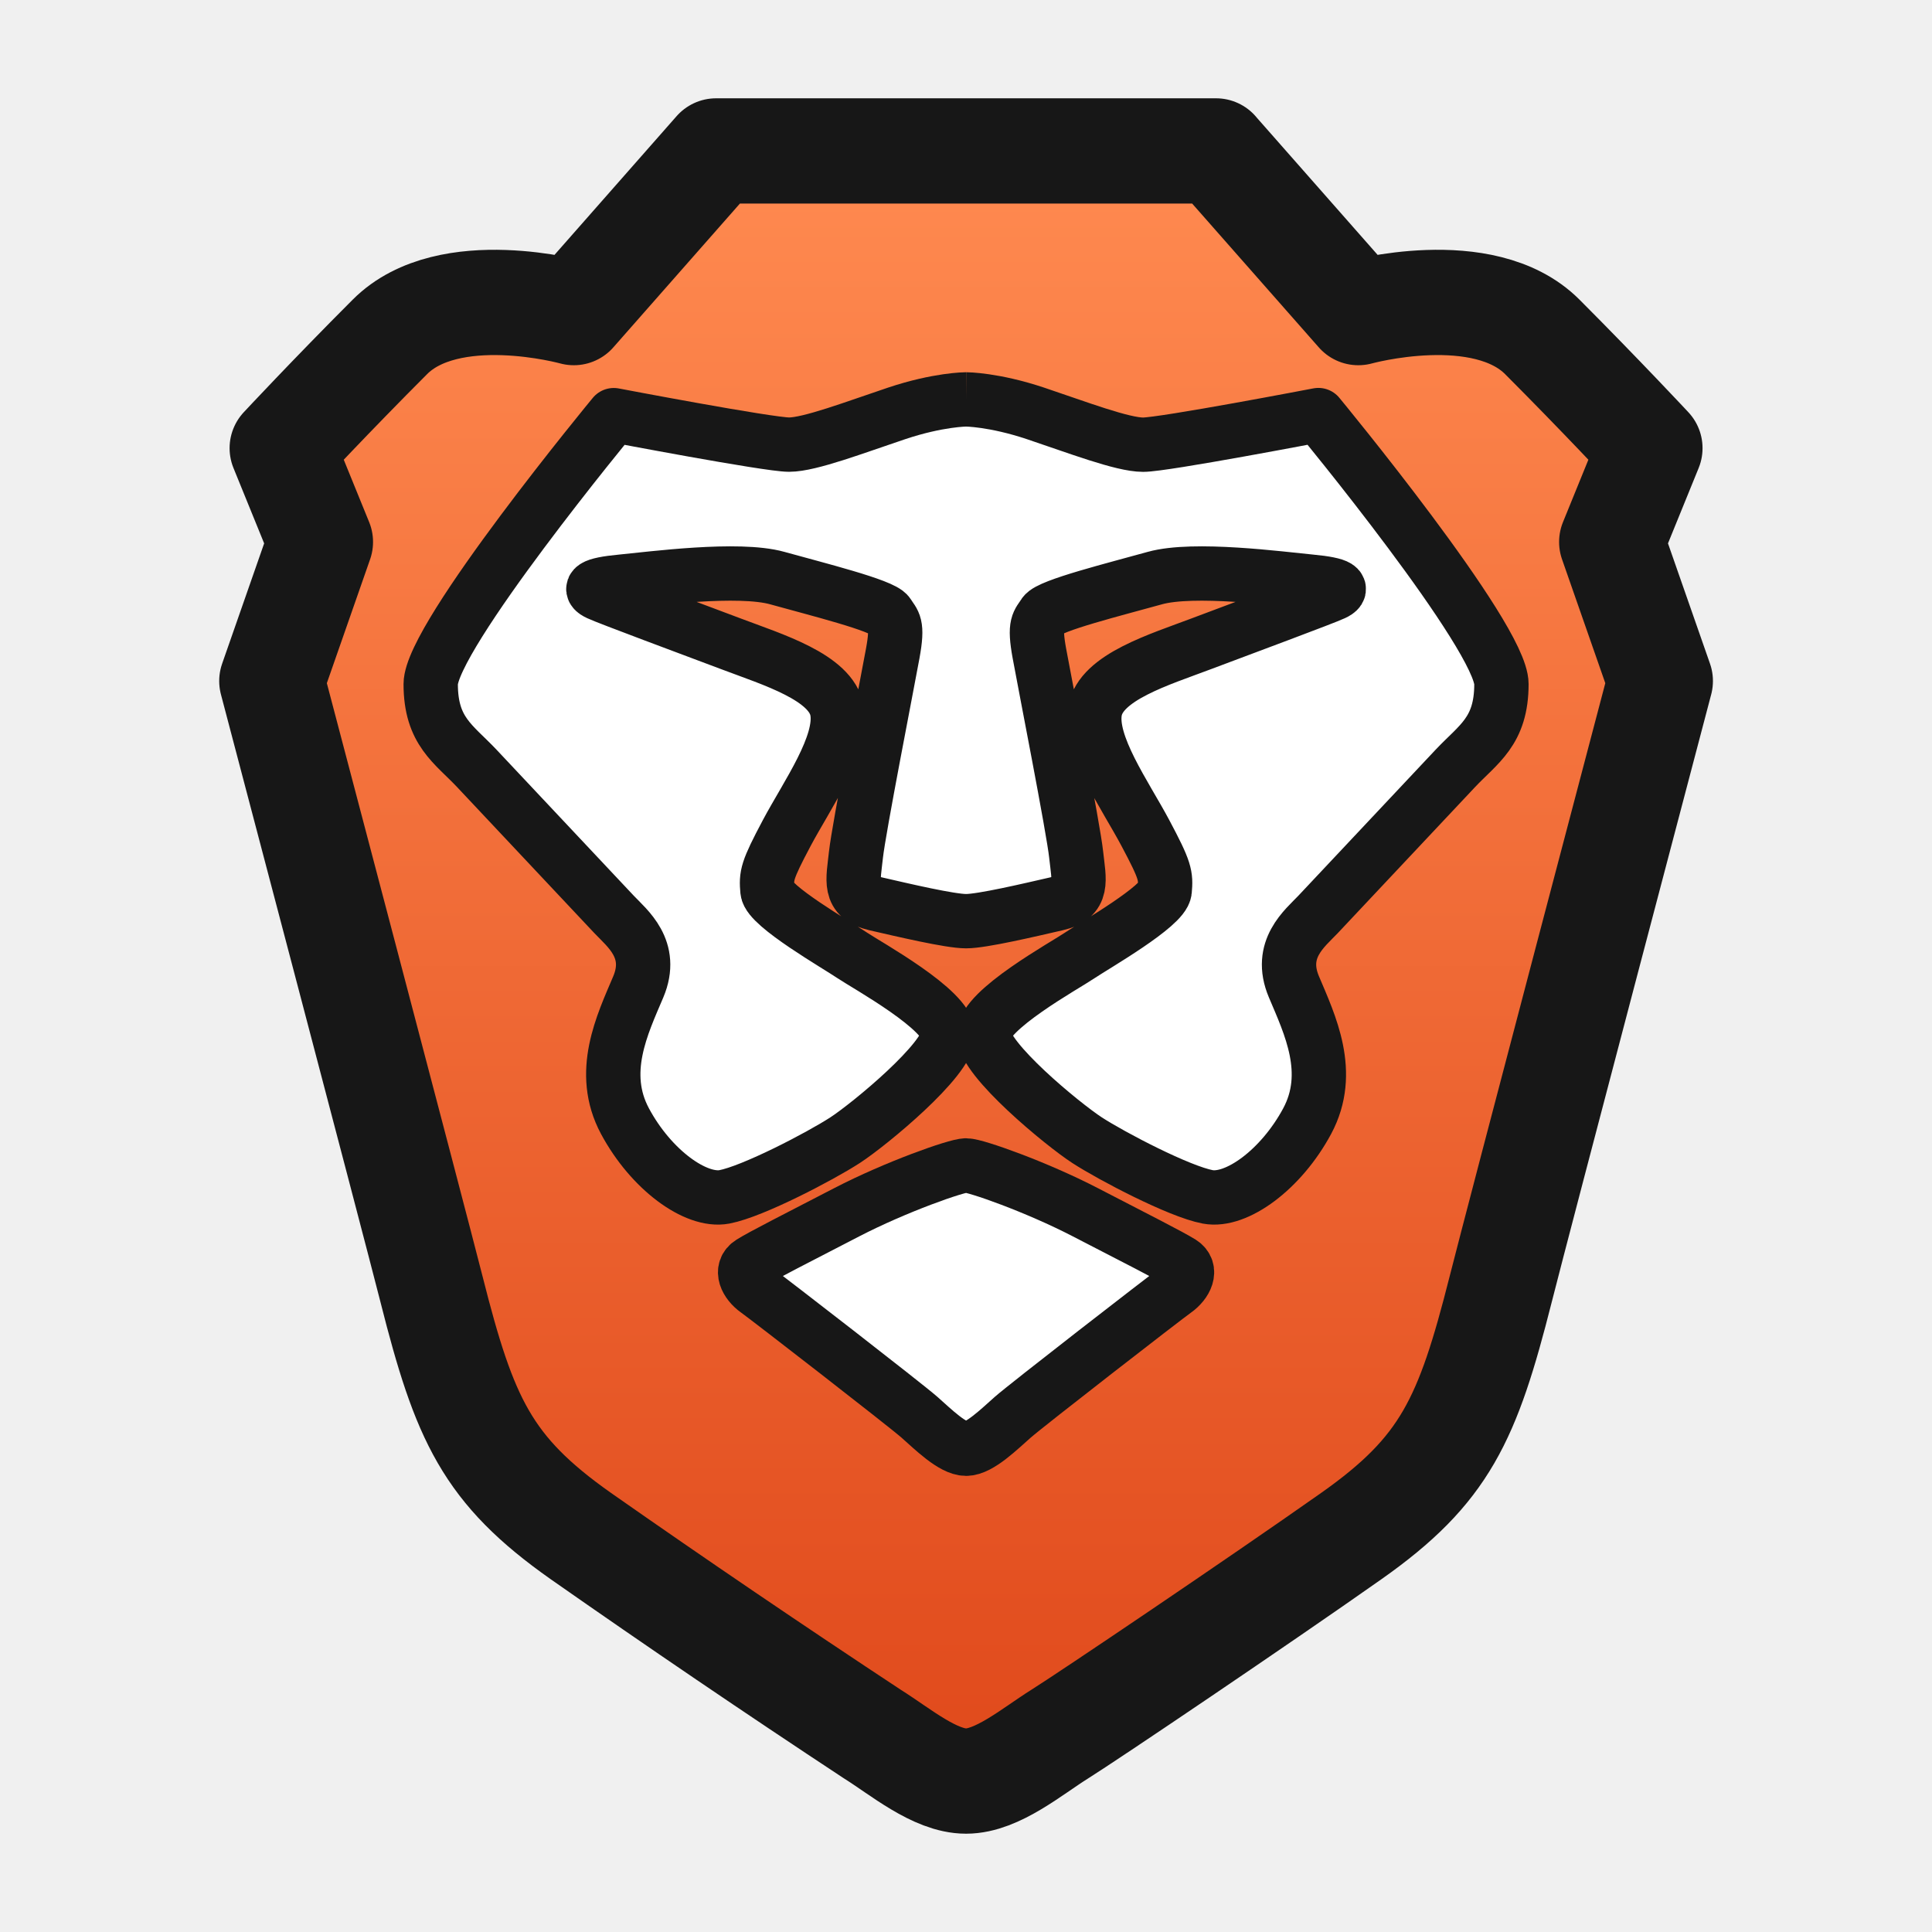
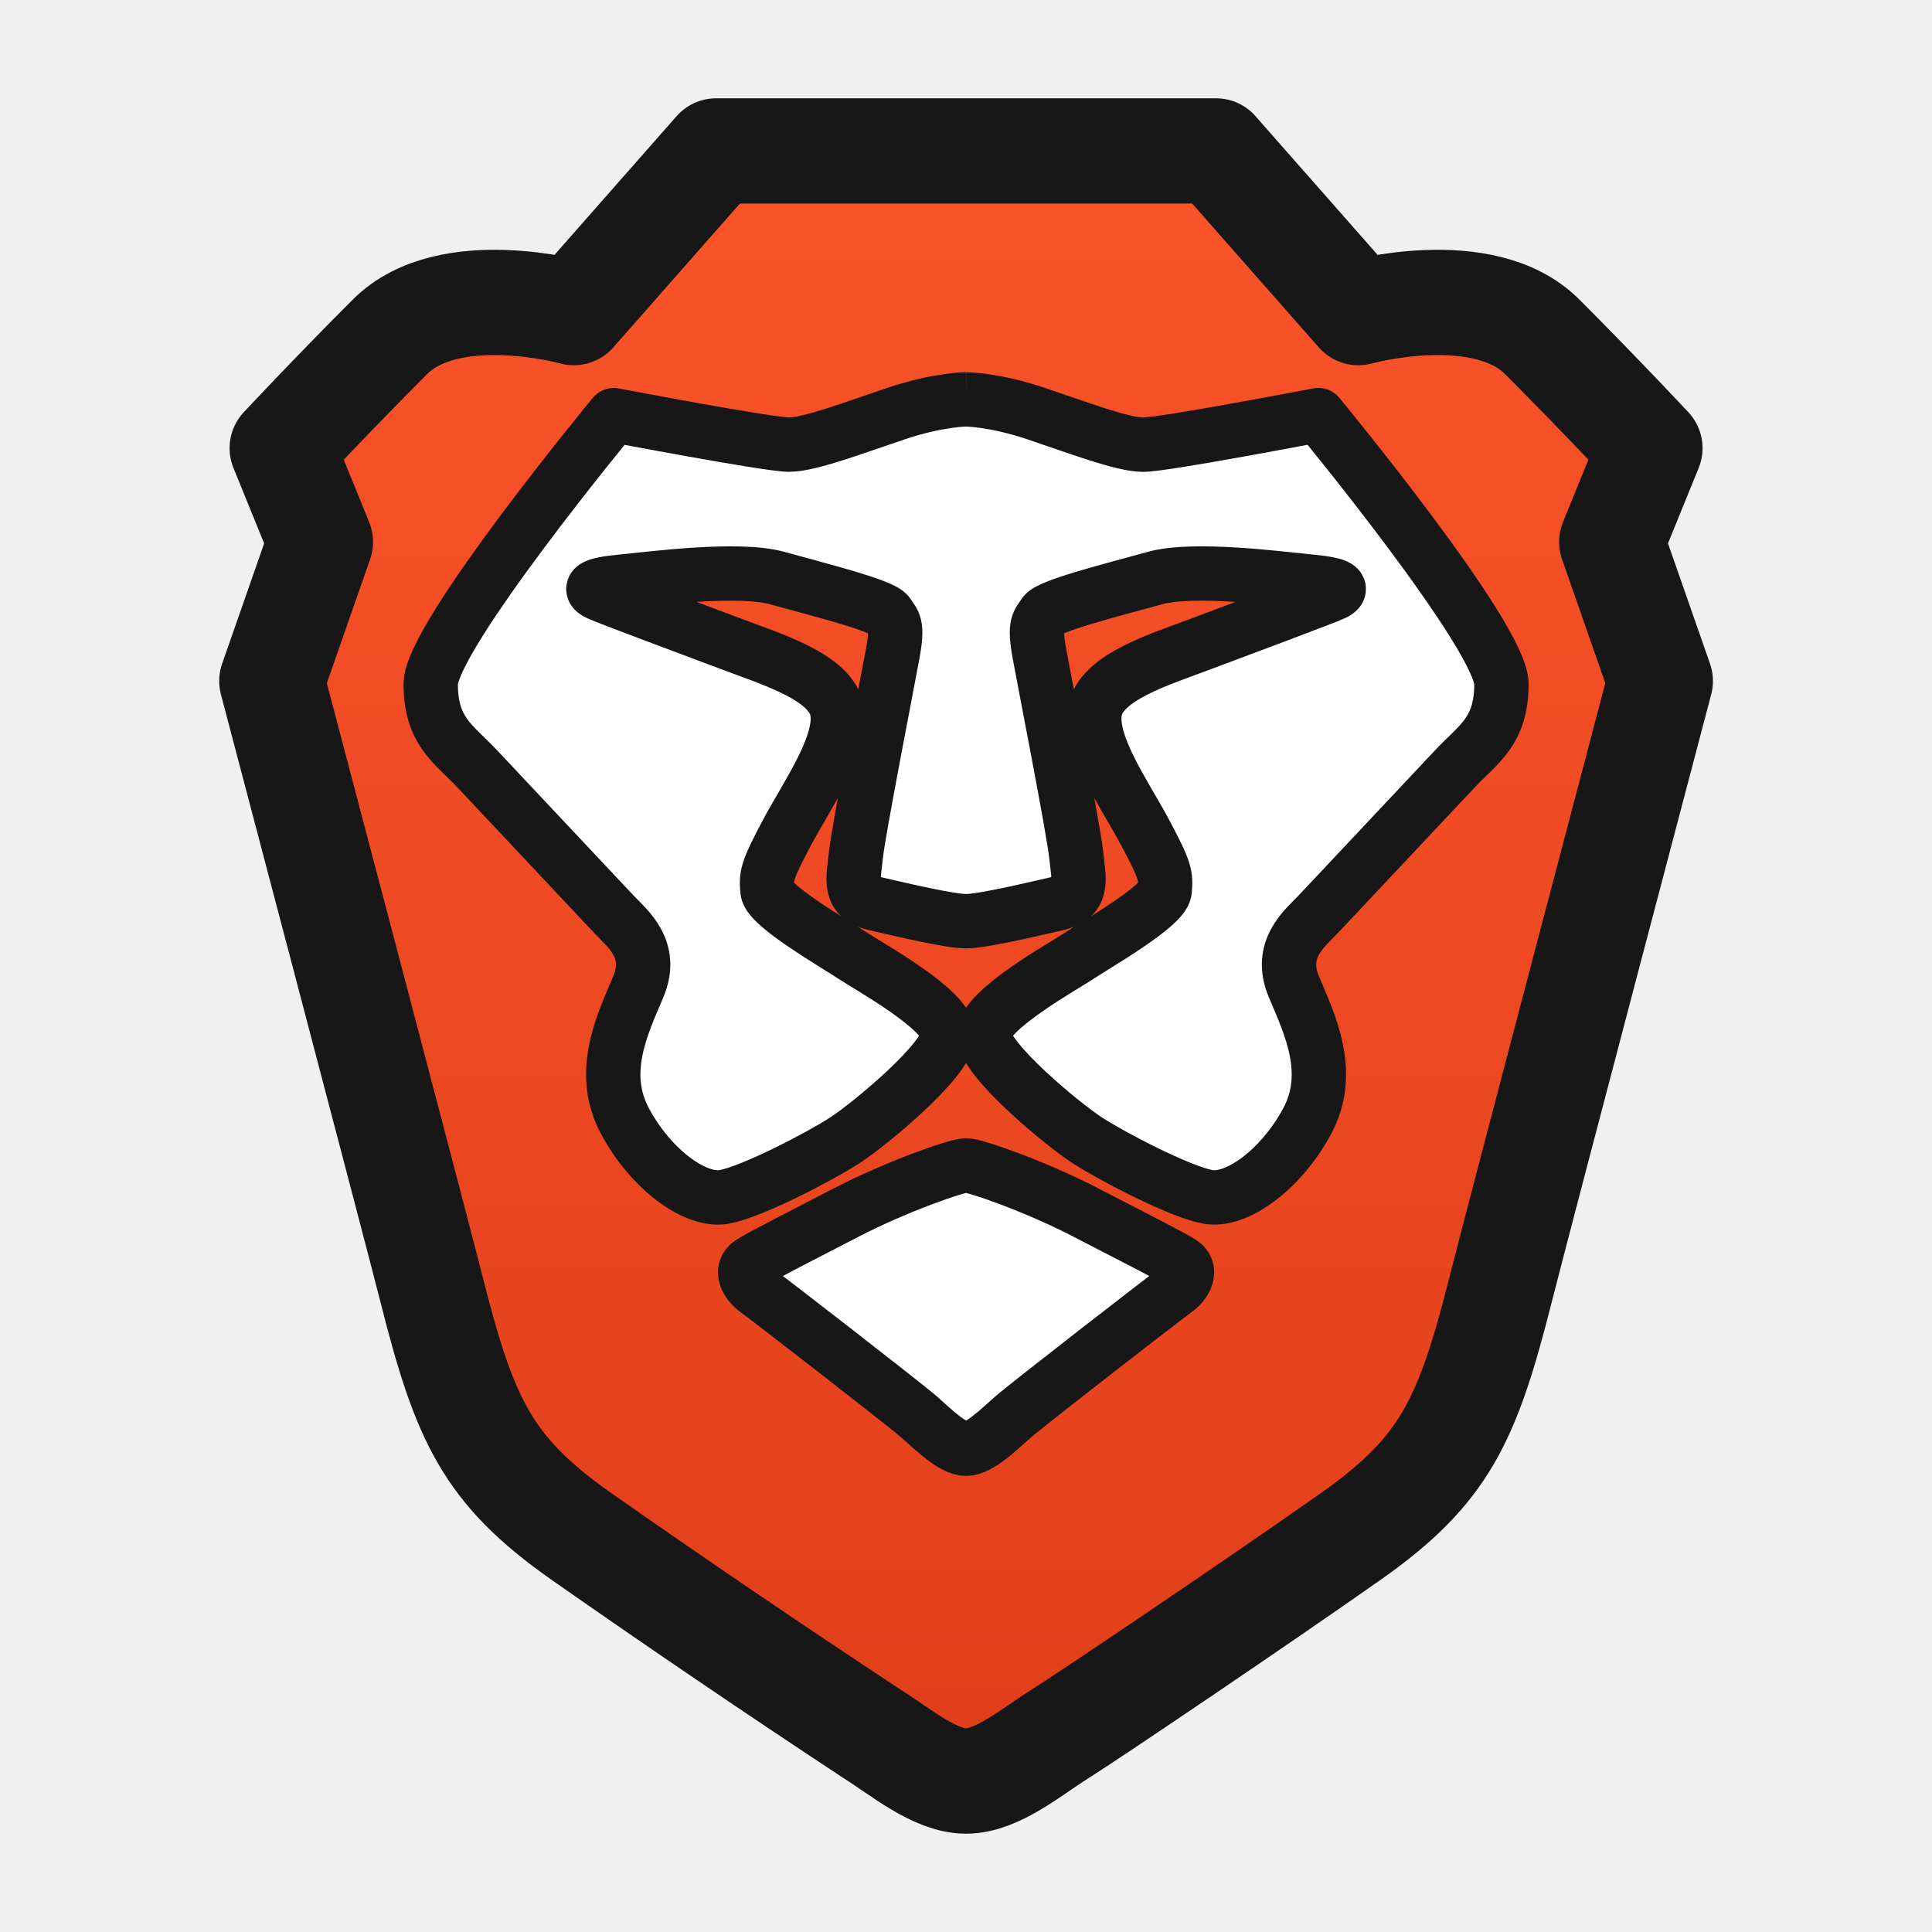
<svg xmlns="http://www.w3.org/2000/svg" viewBox="0 0 256 256" width="256" height="256">
  <defs>
    <linearGradient id="bv" x1="0%" y1="0%" x2="0%" y2="100%">
-       <stop offset="0%" stop-color="#FF8A50" />
-       <stop offset="100%" stop-color="#E0491B" />
+       <stop offset="0%" stop-color="#FB542B" />
+       <stop offset="100%" stop-color="#E03E1A" />
    </linearGradient>
  </defs>
  <g transform="translate(20.0,20.0) scale(9.0)">
    <path d="M 15.68,0.0 L 17.776,2.38 C 17.776,2.38 19.616,1.868 20.485,2.738 C 21.353,3.608 22.069,4.376 22.069,4.376 L 21.507,5.757 L 22.222,7.804 C 22.222,7.804 20.118,15.784 19.872,16.759 C 19.386,18.678 19.054,19.419 17.674,20.392 C 16.294,21.364 13.79,23.052 13.381,23.308 C 12.972,23.564 12.461,24.0 12.001,24.0 C 11.541,24.0 11.031,23.564 10.621,23.308 A 185.796,185.796 0.0 0,1 6.328,20.392 C 4.948,19.419 4.616,18.678 4.131,16.759 C 3.884,15.784 1.78,7.804 1.78,7.804 L 2.495,5.757 L 1.933,4.376 C 1.933,4.376 2.649,3.608 3.518,2.738 C 4.386,1.868 6.226,2.38 6.226,2.38 L 8.321,0.0 L 15.681,0.0 L 15.68,0.0" fill="url(#bv)" stroke="#171717" stroke-width="1.55" stroke-linejoin="round" />
    <path d="M 12.001,3.658 C 12.001,3.658 11.592,3.659 10.979,3.864 C 10.366,4.069 9.701,4.324 9.395,4.324 C 9.088,4.324 6.814,3.89 6.814,3.89 C 6.814,3.89 4.119,7.152 4.119,7.849 C 4.119,8.546 4.458,8.73 4.799,9.092 L 6.819,11.241 C 7.011,11.444 7.409,11.752 7.175,12.307 C 6.94,12.862 6.595,13.567 6.979,14.284 C 7.363,15.0 8.021,15.478 8.443,15.399 C 8.864,15.319 9.855,14.801 10.219,14.565 C 10.583,14.328 11.737,13.375 11.737,13.011 C 11.737,12.646 10.544,11.991 10.324,11.843 C 10.104,11.693 9.098,11.118 9.077,10.893 C 9.057,10.666 9.065,10.6 9.361,10.042 C 9.658,9.483 10.192,8.738 10.103,8.242 C 10.014,7.747 9.153,7.489 8.538,7.256 C 7.923,7.024 6.739,6.585 6.591,6.516 C 6.443,6.448 6.481,6.383 6.93,6.341 C 7.378,6.298 8.649,6.129 9.222,6.289 C 9.795,6.449 10.774,6.692 10.854,6.821 C 10.933,6.951 11.003,6.955 10.921,7.4 C 10.84,7.845 10.421,9.981 10.38,10.36 C 10.34,10.74 10.26,10.99 10.668,11.084 C 11.077,11.178 11.765,11.34 12.001,11.34 C 12.237,11.34 12.925,11.178 13.334,11.084 C 13.742,10.991 13.663,10.74 13.622,10.361 C 13.582,9.981 13.162,7.845 13.081,7.4 C 12.999,6.955 13.069,6.95 13.148,6.821 C 13.228,6.692 14.207,6.449 14.78,6.289 C 15.353,6.129 16.625,6.298 17.072,6.341 C 17.521,6.383 17.559,6.448 17.411,6.516 C 17.263,6.585 16.079,7.024 15.464,7.256 C 14.849,7.489 13.988,7.746 13.899,8.242 C 13.809,8.738 14.344,9.483 14.641,10.042 C 14.938,10.6 14.945,10.666 14.925,10.892 C 14.905,11.118 13.899,11.694 13.678,11.842 C 13.458,11.992 12.265,12.646 12.265,13.011 C 12.265,13.375 13.419,14.328 13.783,14.565 C 14.147,14.801 15.138,15.32 15.559,15.399 C 15.981,15.478 16.639,14.999 17.023,14.284 C 17.407,13.568 17.062,12.862 16.828,12.307 C 16.593,11.752 16.991,11.444 17.183,11.241 L 19.203,9.092 C 19.544,8.73 19.883,8.546 19.883,7.849 C 19.883,7.152 17.188,3.889 17.188,3.889 C 17.188,3.889 14.914,4.325 14.608,4.325 C 14.301,4.325 13.636,4.069 13.023,3.864 C 12.41,3.659 12.001,3.658 12.001,3.658 L 12.001,3.658" fill="#FFFFFF" stroke="#171717" stroke-width="0.80" stroke-linejoin="round" />
    <path d="M 12.001,14.936 C 11.861,14.936 10.963,15.253 10.243,15.626 C 9.523,15.999 9.001,16.263 8.834,16.368 C 8.667,16.472 8.769,16.669 8.921,16.777 C 9.073,16.884 11.115,18.467 11.314,18.643 C 11.512,18.818 11.803,19.107 12.001,19.107 C 12.199,19.107 12.491,18.817 12.689,18.643 C 12.887,18.468 14.929,16.884 15.081,16.777 C 15.233,16.669 15.335,16.472 15.168,16.367 C 15.001,16.263 14.479,15.999 13.758,15.626 C 13.038,15.253 12.141,14.936 12.001,14.936 L 12.001,14.936" fill="#FFFFFF" stroke="#171717" stroke-width="0.80" stroke-linejoin="round" />
  </g>
</svg>
